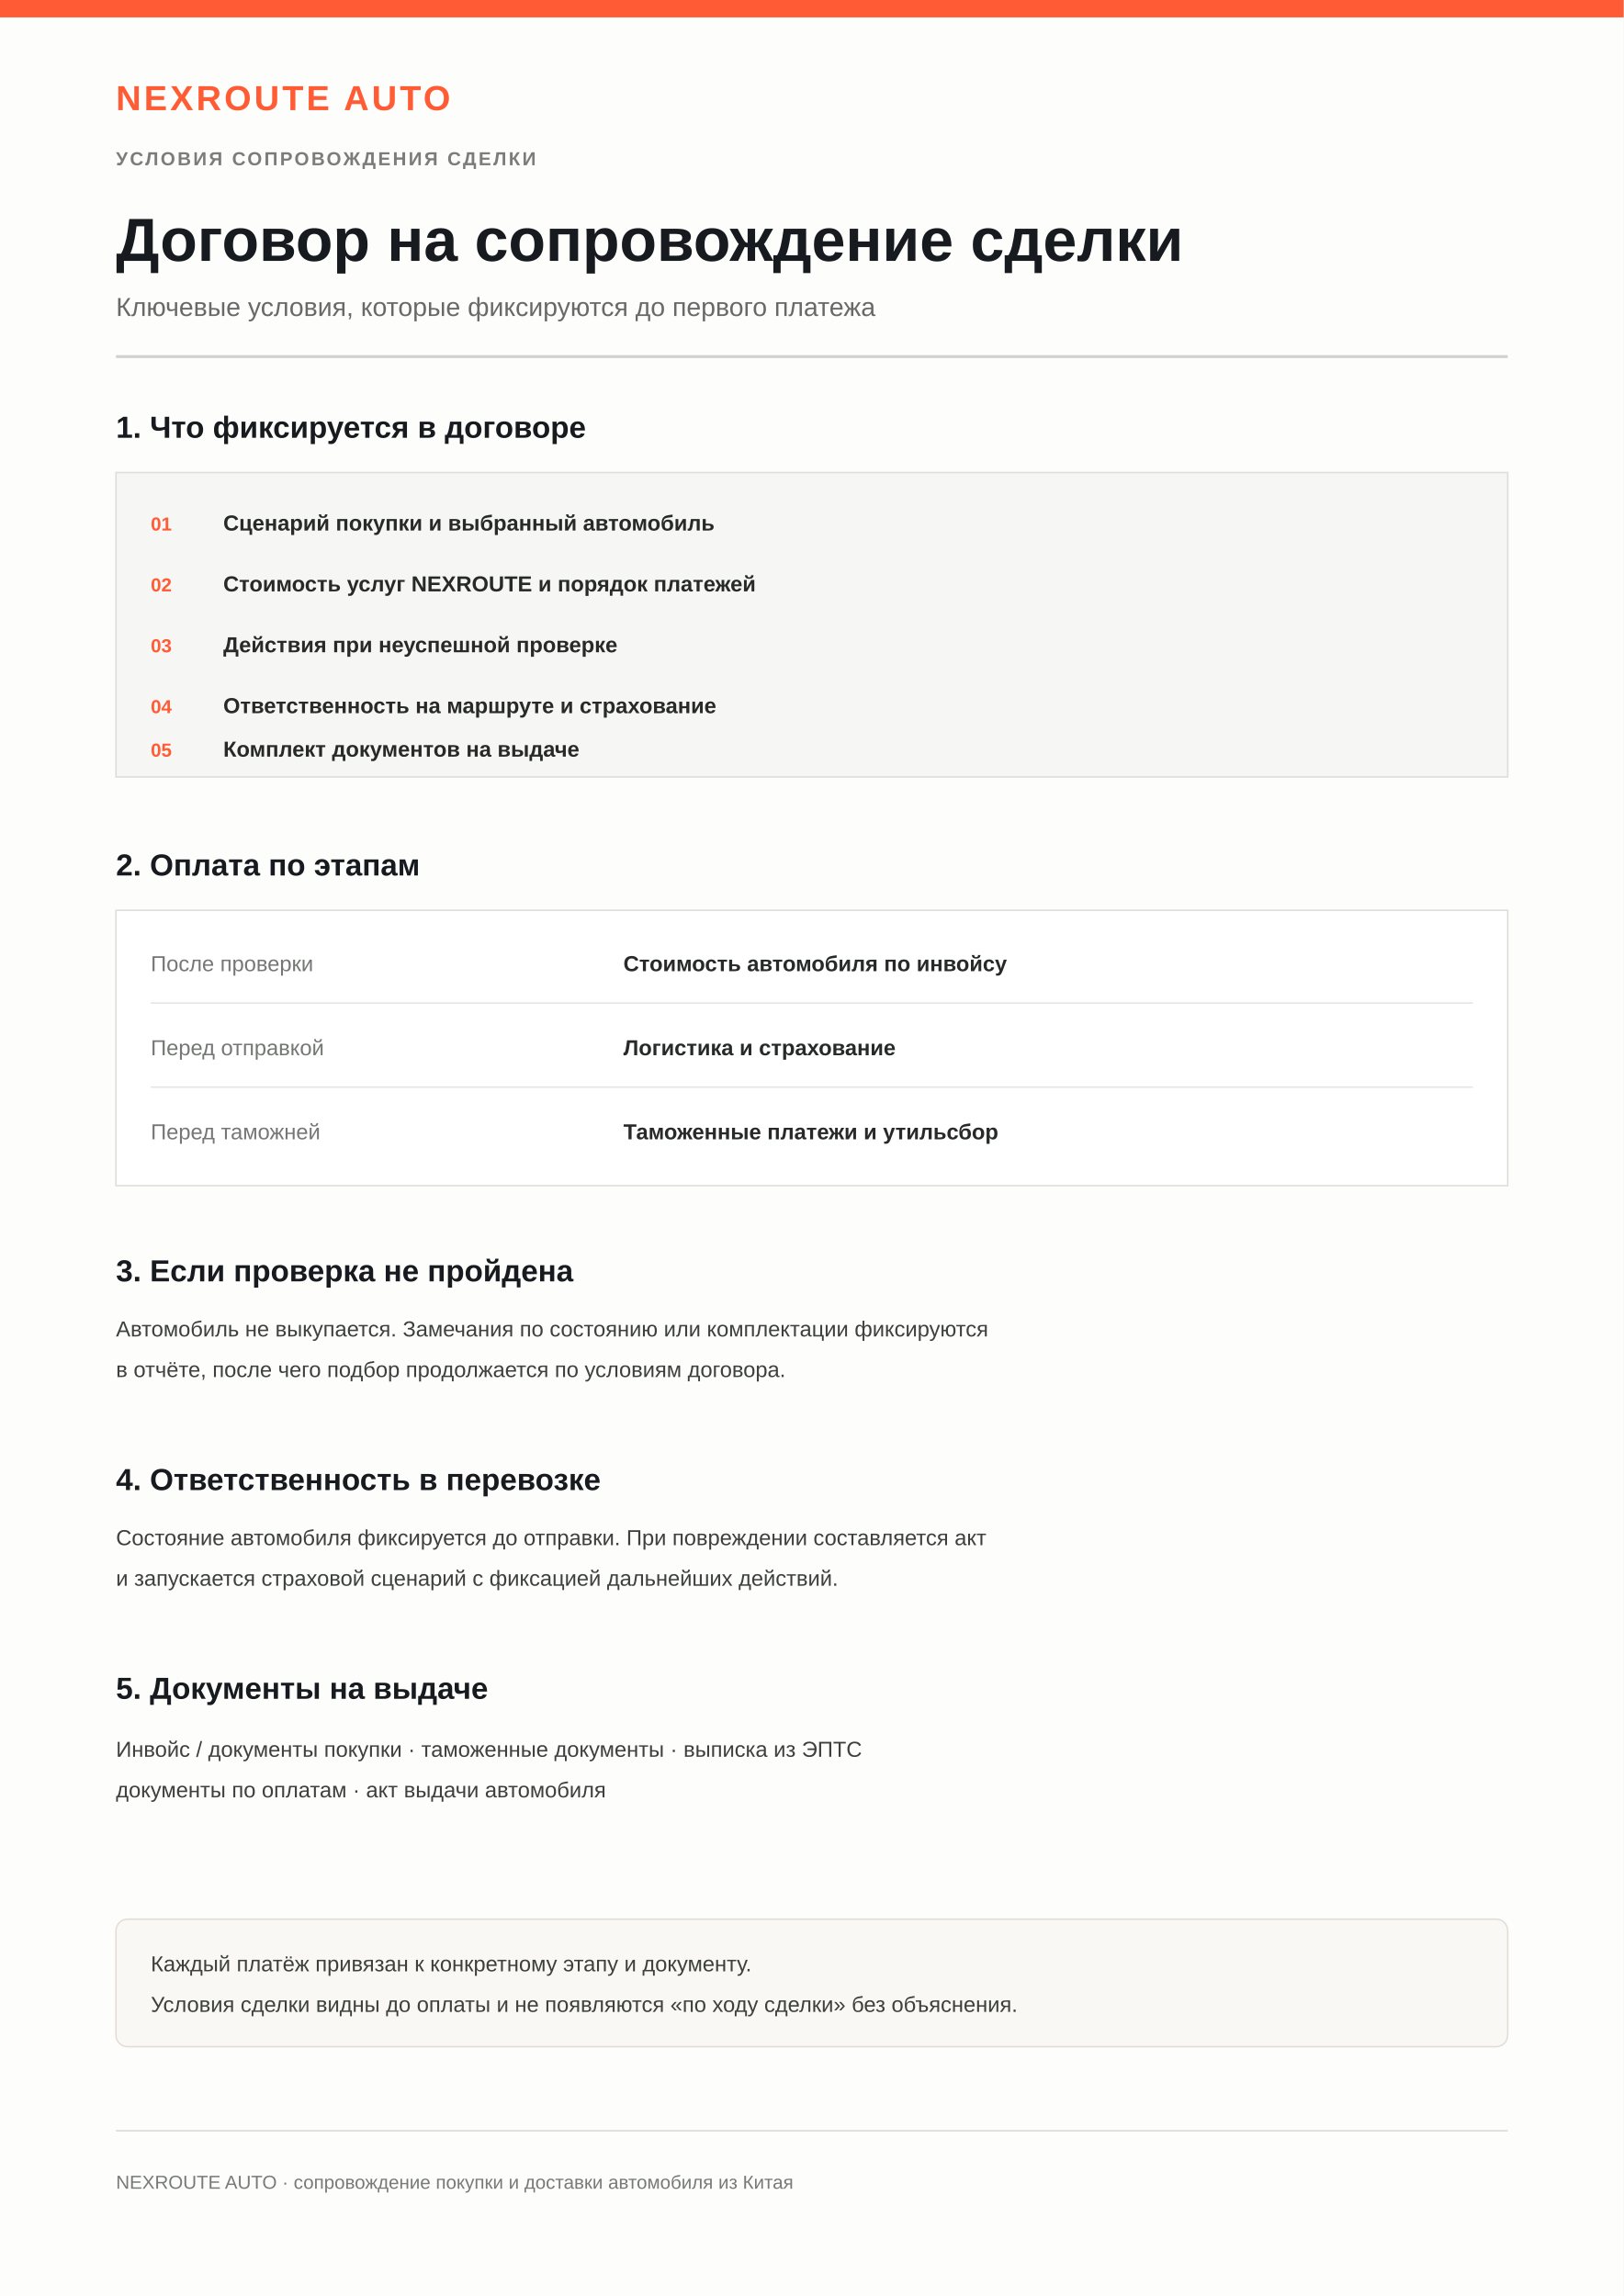
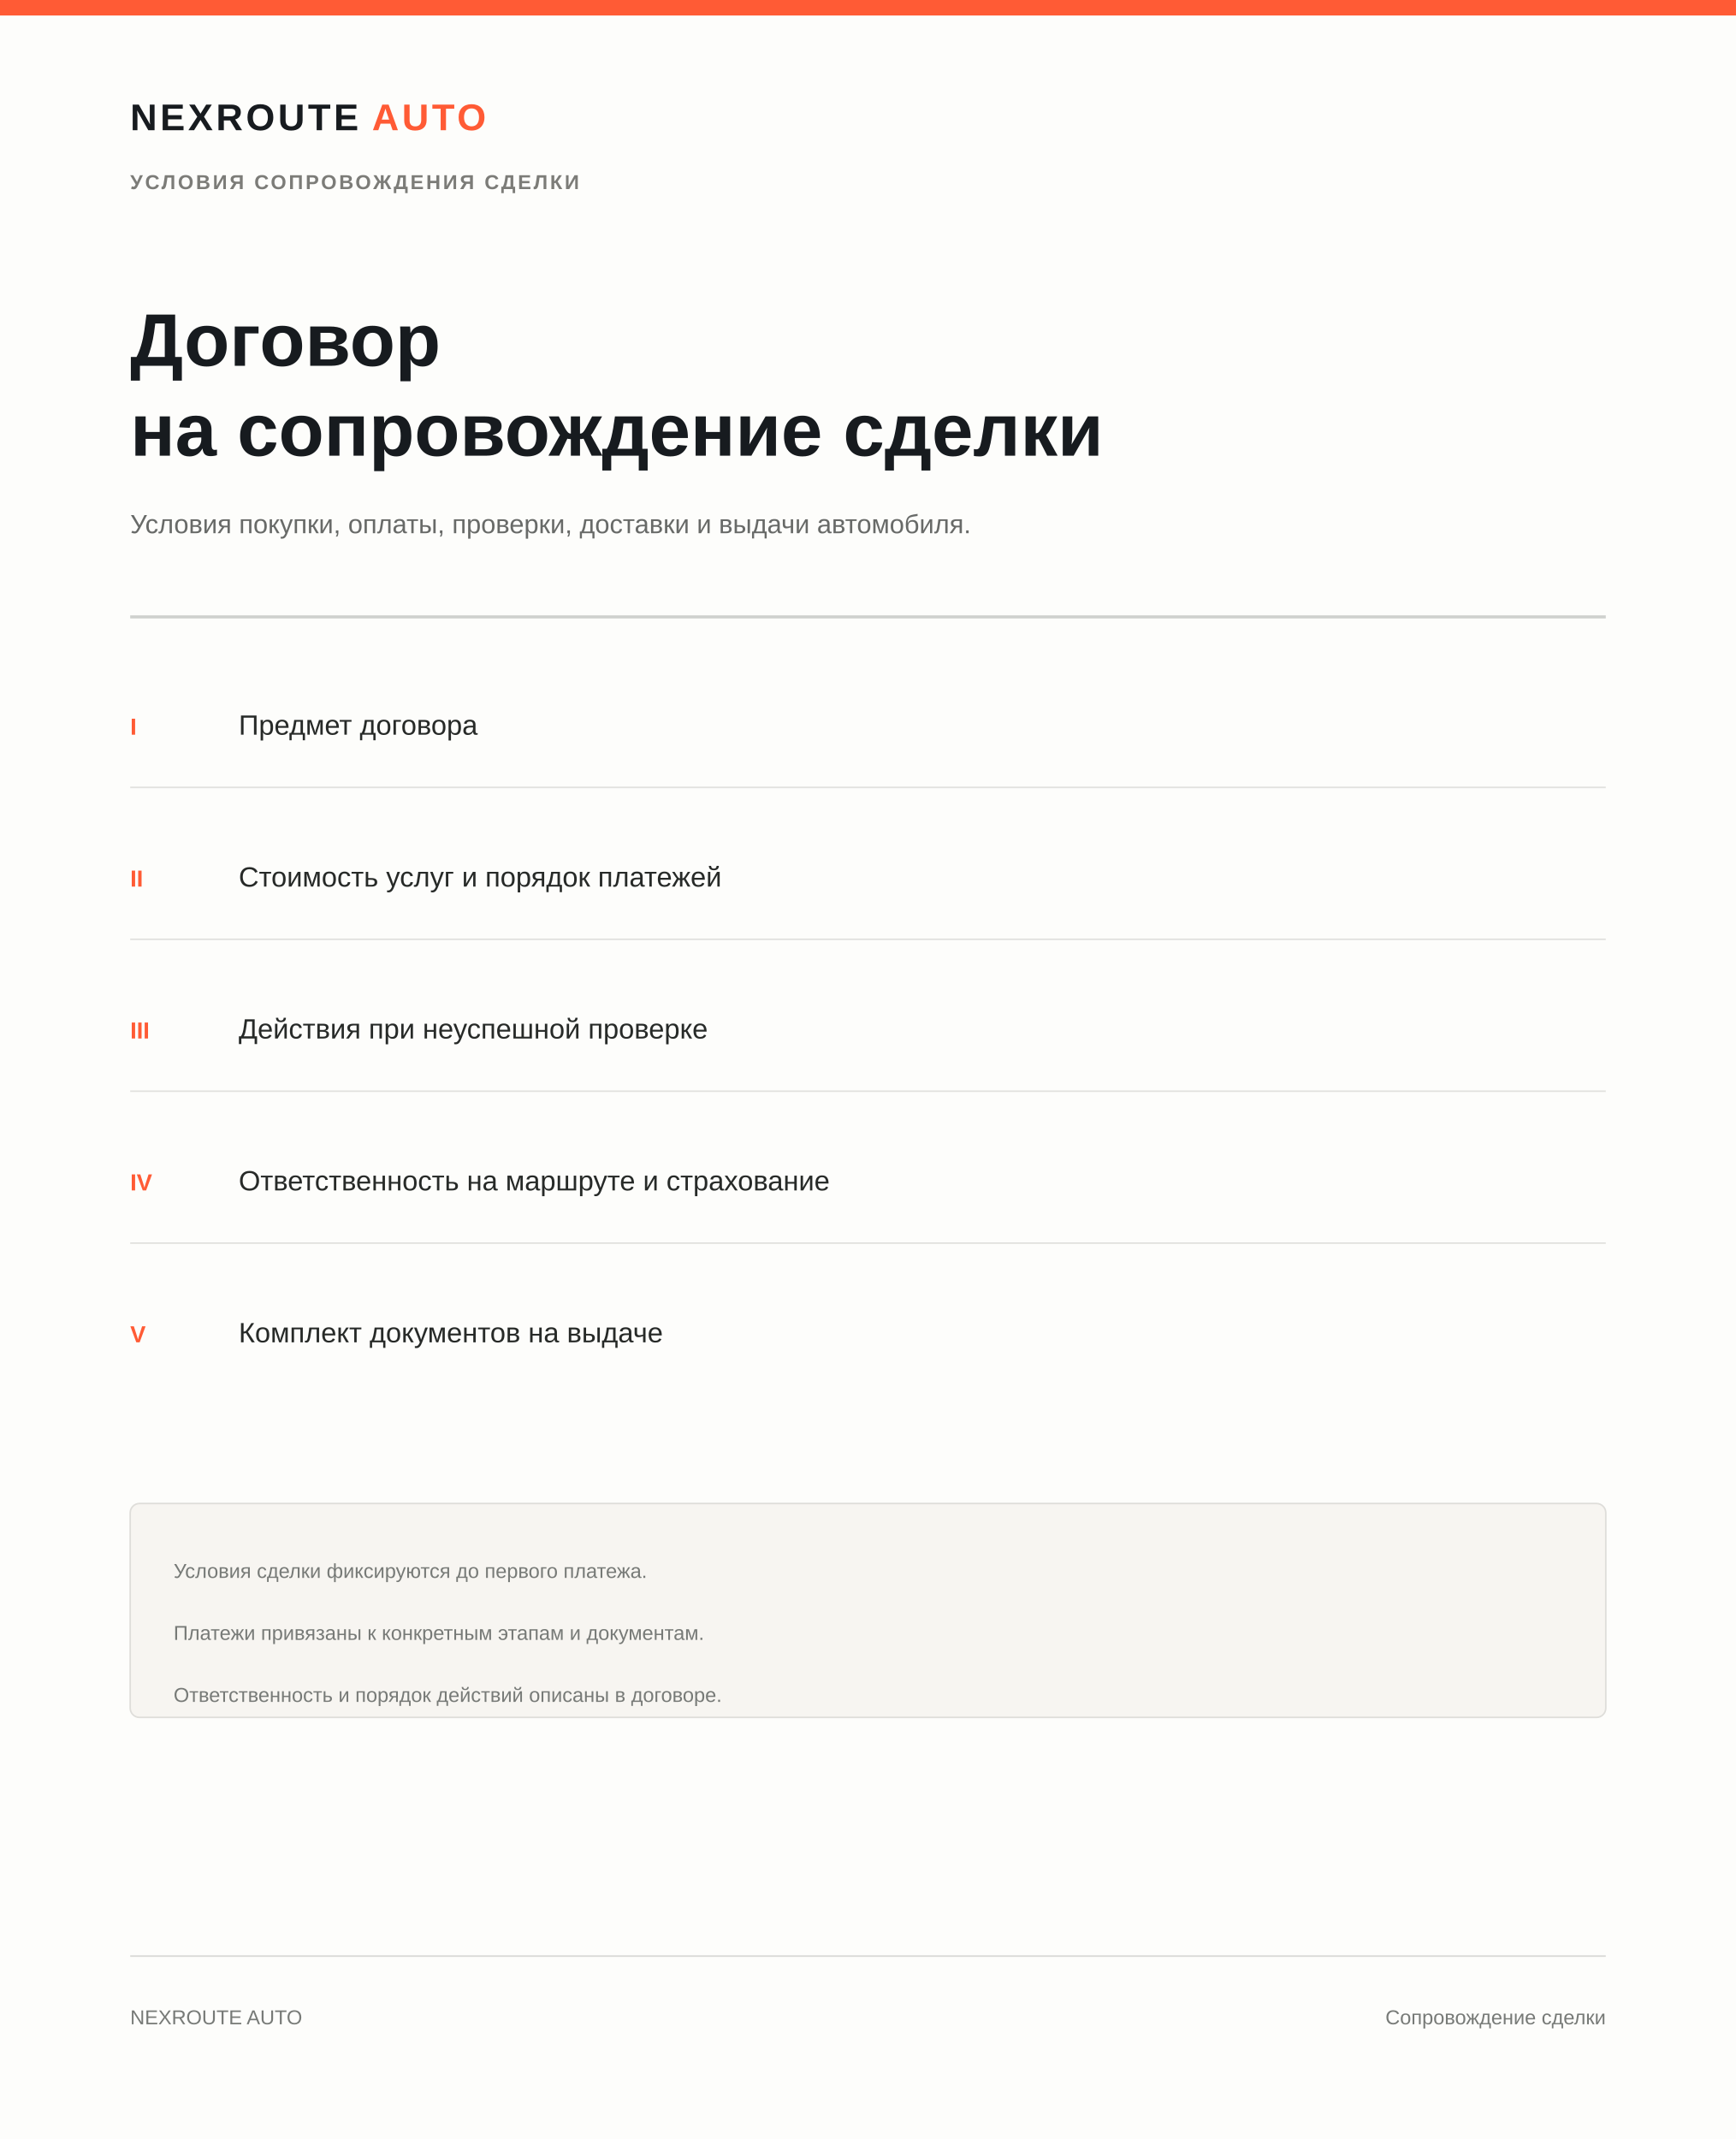
- <svg xmlns="http://www.w3.org/2000/svg" width="1120" height="1584" viewBox="0 0 1120 1584">
+ <svg xmlns="http://www.w3.org/2000/svg" width="1120" height="1380" viewBox="0 0 1120 1380">
  <style>
-   .brand{font:700 24px Arial,sans-serif;fill:#ff5b35;letter-spacing:2px}
+   .brand{font:700 24px Arial,sans-serif;fill:#171b1f;letter-spacing:2px}
+   .accent{fill:#ff5b35}
  .eyebrow{font:700 13px Arial,sans-serif;fill:#7c7c78;letter-spacing:1.5px}
-   .title{font:700 42px Arial,sans-serif;fill:#171b1f}
-   .subtitle{font:400 18px Arial,sans-serif;fill:#686a68}
-   .section{font:700 21px Arial,sans-serif;fill:#171b1f}
-   .label{font:400 15px Arial,sans-serif;fill:#747774}
-   .value{font:700 15px Arial,sans-serif;fill:#272a28}
-   .body{font:400 15px Arial,sans-serif;fill:#3d403d}
+   .title{font:700 48px Arial,sans-serif;fill:#171b1f}
+   .subtitle{font:400 17px Arial,sans-serif;fill:#686a68}
+   .roman{font:700 15px Arial,sans-serif;fill:#ff5b35}
+   .toc{font:500 18px Arial,sans-serif;fill:#272a28}
  .small{font:400 13px Arial,sans-serif;fill:#777a77}
-   .num{font:700 13px Arial,sans-serif;fill:#ff5b35}
</style>
-   <rect width="1120" height="1584" fill="#fdfdfb" />
-   <rect width="1120" height="12" fill="#ff5b35" />
-   <text x="80" y="76" class="brand">NEXROUTE AUTO</text>
-   <text x="80" y="114" class="eyebrow">УСЛОВИЯ СОПРОВОЖДЕНИЯ СДЕЛКИ</text>
-   <text x="80" y="180" class="title">Договор на сопровождение сделки</text>
-   <text x="80" y="218" class="subtitle">Ключевые условия, которые фиксируются до первого платежа</text>
-   <line x1="80" y1="246" x2="1040" y2="246" stroke="#cfd1ce" stroke-width="2" />
-   <text x="80" y="302" class="section">1. Что фиксируется в договоре</text>
-   <rect x="80" y="326" width="960" height="210" fill="#f6f6f4" stroke="#ddddda" />
-   <text x="104" y="366" class="num">01</text>
-   <text x="154" y="366" class="value">Сценарий покупки и выбранный автомобиль</text>
-   <text x="104" y="408" class="num">02</text>
-   <text x="154" y="408" class="value">Стоимость услуг NEXROUTE и порядок платежей</text>
-   <text x="104" y="450" class="num">03</text>
-   <text x="154" y="450" class="value">Действия при неуспешной проверке</text>
-   <text x="104" y="492" class="num">04</text>
-   <text x="154" y="492" class="value">Ответственность на маршруте и страхование</text>
-   <text x="104" y="522" class="num">05</text>
-   <text x="154" y="522" class="value">Комплект документов на выдаче</text>
-   <text x="80" y="604" class="section">2. Оплата по этапам</text>
-   <rect x="80" y="628" width="960" height="190" fill="#fff" stroke="#ddddda" />
-   <text x="104" y="670" class="label">После проверки</text>
-   <text x="430" y="670" class="value">Стоимость автомобиля по инвойсу</text>
-   <line x1="104" y1="692" x2="1016" y2="692" stroke="#e4e4e1" />
-   <text x="104" y="728" class="label">Перед отправкой</text>
-   <text x="430" y="728" class="value">Логистика и страхование</text>
-   <line x1="104" y1="750" x2="1016" y2="750" stroke="#e4e4e1" />
-   <text x="104" y="786" class="label">Перед таможней</text>
-   <text x="430" y="786" class="value">Таможенные платежи и утильсбор</text>
-   <text x="80" y="884" class="section">3. Если проверка не пройдена</text>
-   <text x="80" y="922" class="body">Автомобиль не выкупается. Замечания по состоянию или комплектации фиксируются</text>
-   <text x="80" y="950" class="body">в отчёте, после чего подбор продолжается по условиям договора.</text>
-   <text x="80" y="1028" class="section">4. Ответственность в перевозке</text>
-   <text x="80" y="1066" class="body">Состояние автомобиля фиксируется до отправки. При повреждении составляется акт</text>
-   <text x="80" y="1094" class="body">и запускается страховой сценарий с фиксацией дальнейших действий.</text>
-   <text x="80" y="1172" class="section">5. Документы на выдаче</text>
-   <text x="80" y="1212" class="body">Инвойс / документы покупки · таможенные документы · выписка из ЭПТС</text>
-   <text x="80" y="1240" class="body">документы по оплатам · акт выдачи автомобиля</text>
-   <rect x="80" y="1324" width="960" height="88" rx="8" fill="#faf8f5" stroke="#e2ddd7" />
-   <text x="104" y="1360" class="body">Каждый платёж привязан к конкретному этапу и документу.</text>
-   <text x="104" y="1388" class="body">Условия сделки видны до оплаты и не появляются «по ходу сделки» без объяснения.</text>
-   <line x1="80" y1="1470" x2="1040" y2="1470" stroke="#d9d9d6" />
-   <text x="80" y="1510" class="small">NEXROUTE AUTO · сопровождение покупки и доставки автомобиля из Китая</text>
+   <rect width="1120" height="1380" fill="#fdfdfb" />
+   <rect width="1120" height="10" fill="#ff5b35" />
+   <text x="84" y="84" class="brand">NEXROUTE <tspan class="accent">AUTO</tspan>
+   </text>
+   <text x="84" y="122" class="eyebrow">УСЛОВИЯ СОПРОВОЖДЕНИЯ СДЕЛКИ</text>
+   <text x="84" y="236" class="title">Договор</text>
+   <text x="84" y="294" class="title">на сопровождение сделки</text>
+   <text x="84" y="344" class="subtitle">Условия покупки, оплаты, проверки, доставки и выдачи автомобиля.</text>
+   <line x1="84" y1="398" x2="1036" y2="398" stroke="#cfd1ce" stroke-width="2" />
+   <text x="84" y="474" class="roman">I</text>
+   <text x="154" y="474" class="toc">Предмет договора</text>
+   <line x1="84" y1="508" x2="1036" y2="508" stroke="#e1e1de" />
+   <text x="84" y="572" class="roman">II</text>
+   <text x="154" y="572" class="toc">Стоимость услуг и порядок платежей</text>
+   <line x1="84" y1="606" x2="1036" y2="606" stroke="#e1e1de" />
+   <text x="84" y="670" class="roman">III</text>
+   <text x="154" y="670" class="toc">Действия при неуспешной проверке</text>
+   <line x1="84" y1="704" x2="1036" y2="704" stroke="#e1e1de" />
+   <text x="84" y="768" class="roman">IV</text>
+   <text x="154" y="768" class="toc">Ответственность на маршруте и страхование</text>
+   <line x1="84" y1="802" x2="1036" y2="802" stroke="#e1e1de" />
+   <text x="84" y="866" class="roman">V</text>
+   <text x="154" y="866" class="toc">Комплект документов на выдаче</text>
+   <rect x="84" y="970" width="952" height="138" rx="6" fill="#f7f5f1" stroke="#deddd9" />
+   <text x="112" y="1018" class="small">Условия сделки фиксируются до первого платежа.</text>
+   <text x="112" y="1058" class="small">Платежи привязаны к конкретным этапам и документам.</text>
+   <text x="112" y="1098" class="small">Ответственность и порядок действий описаны в договоре.</text>
+   <line x1="84" y1="1262" x2="1036" y2="1262" stroke="#d9d9d6" />
+   <text x="84" y="1306" class="small">NEXROUTE AUTO</text>
+   <text x="1036" y="1306" class="small" text-anchor="end">Сопровождение сделки</text>
</svg>
